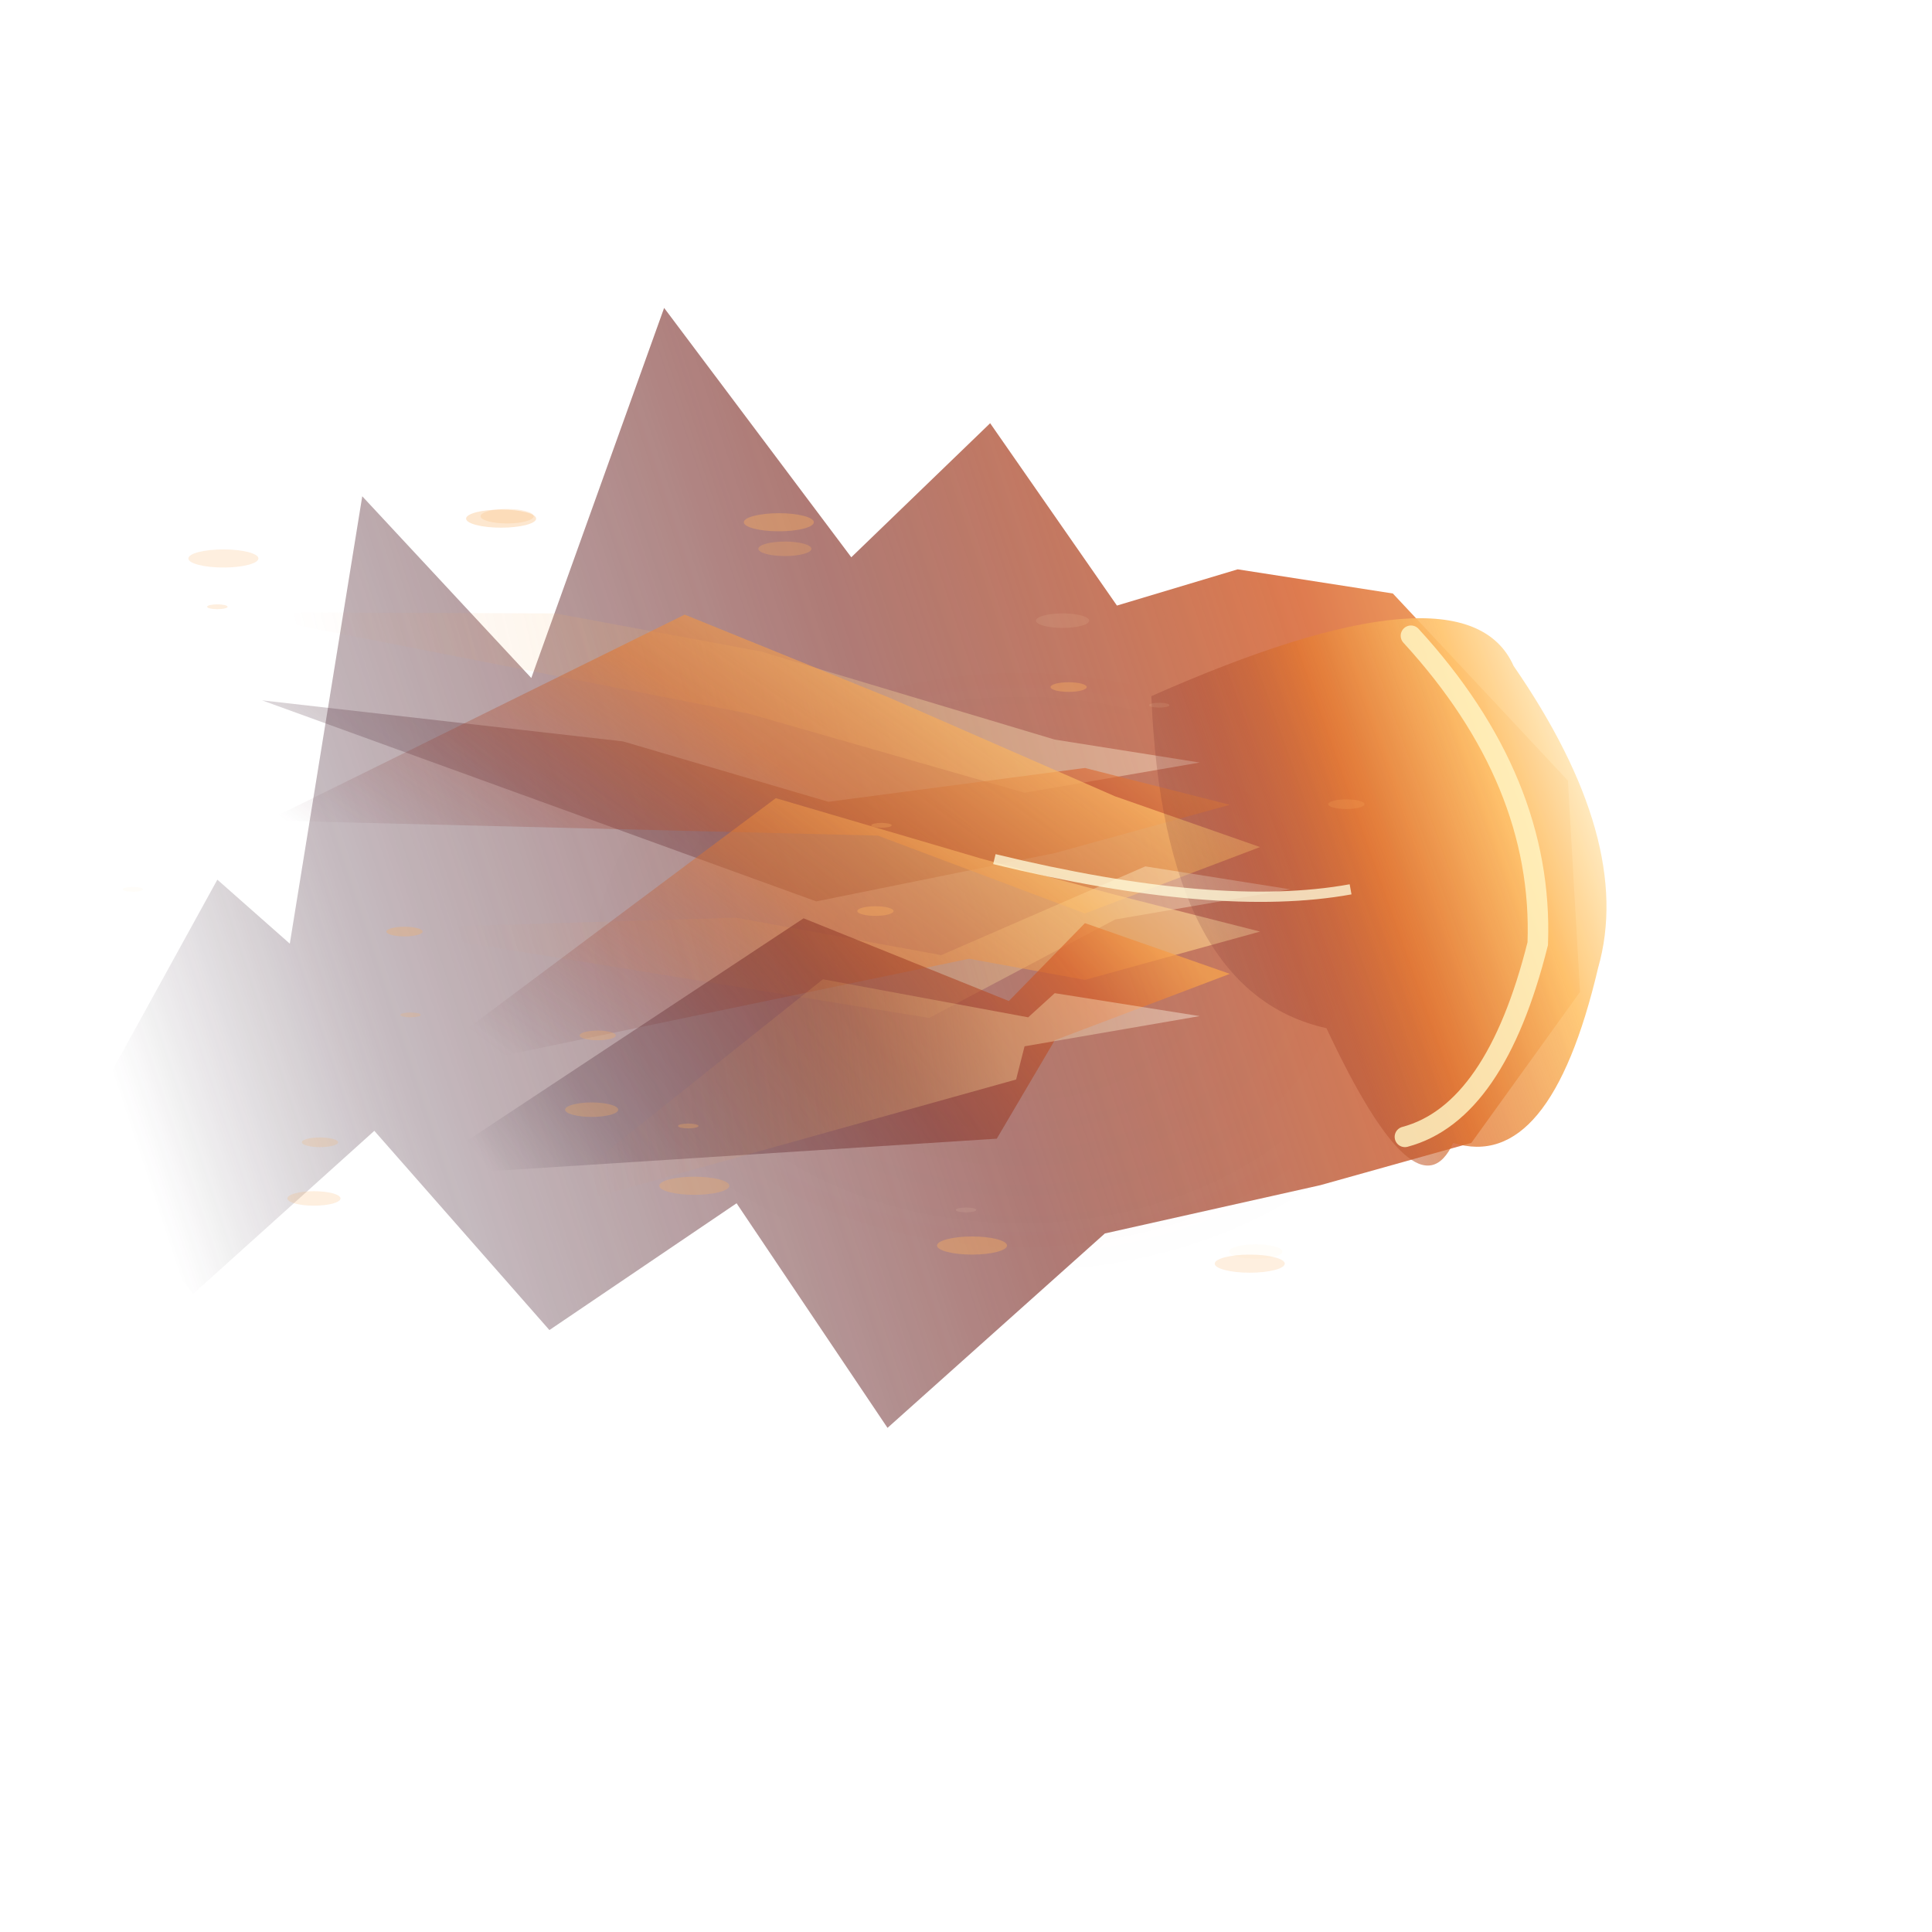
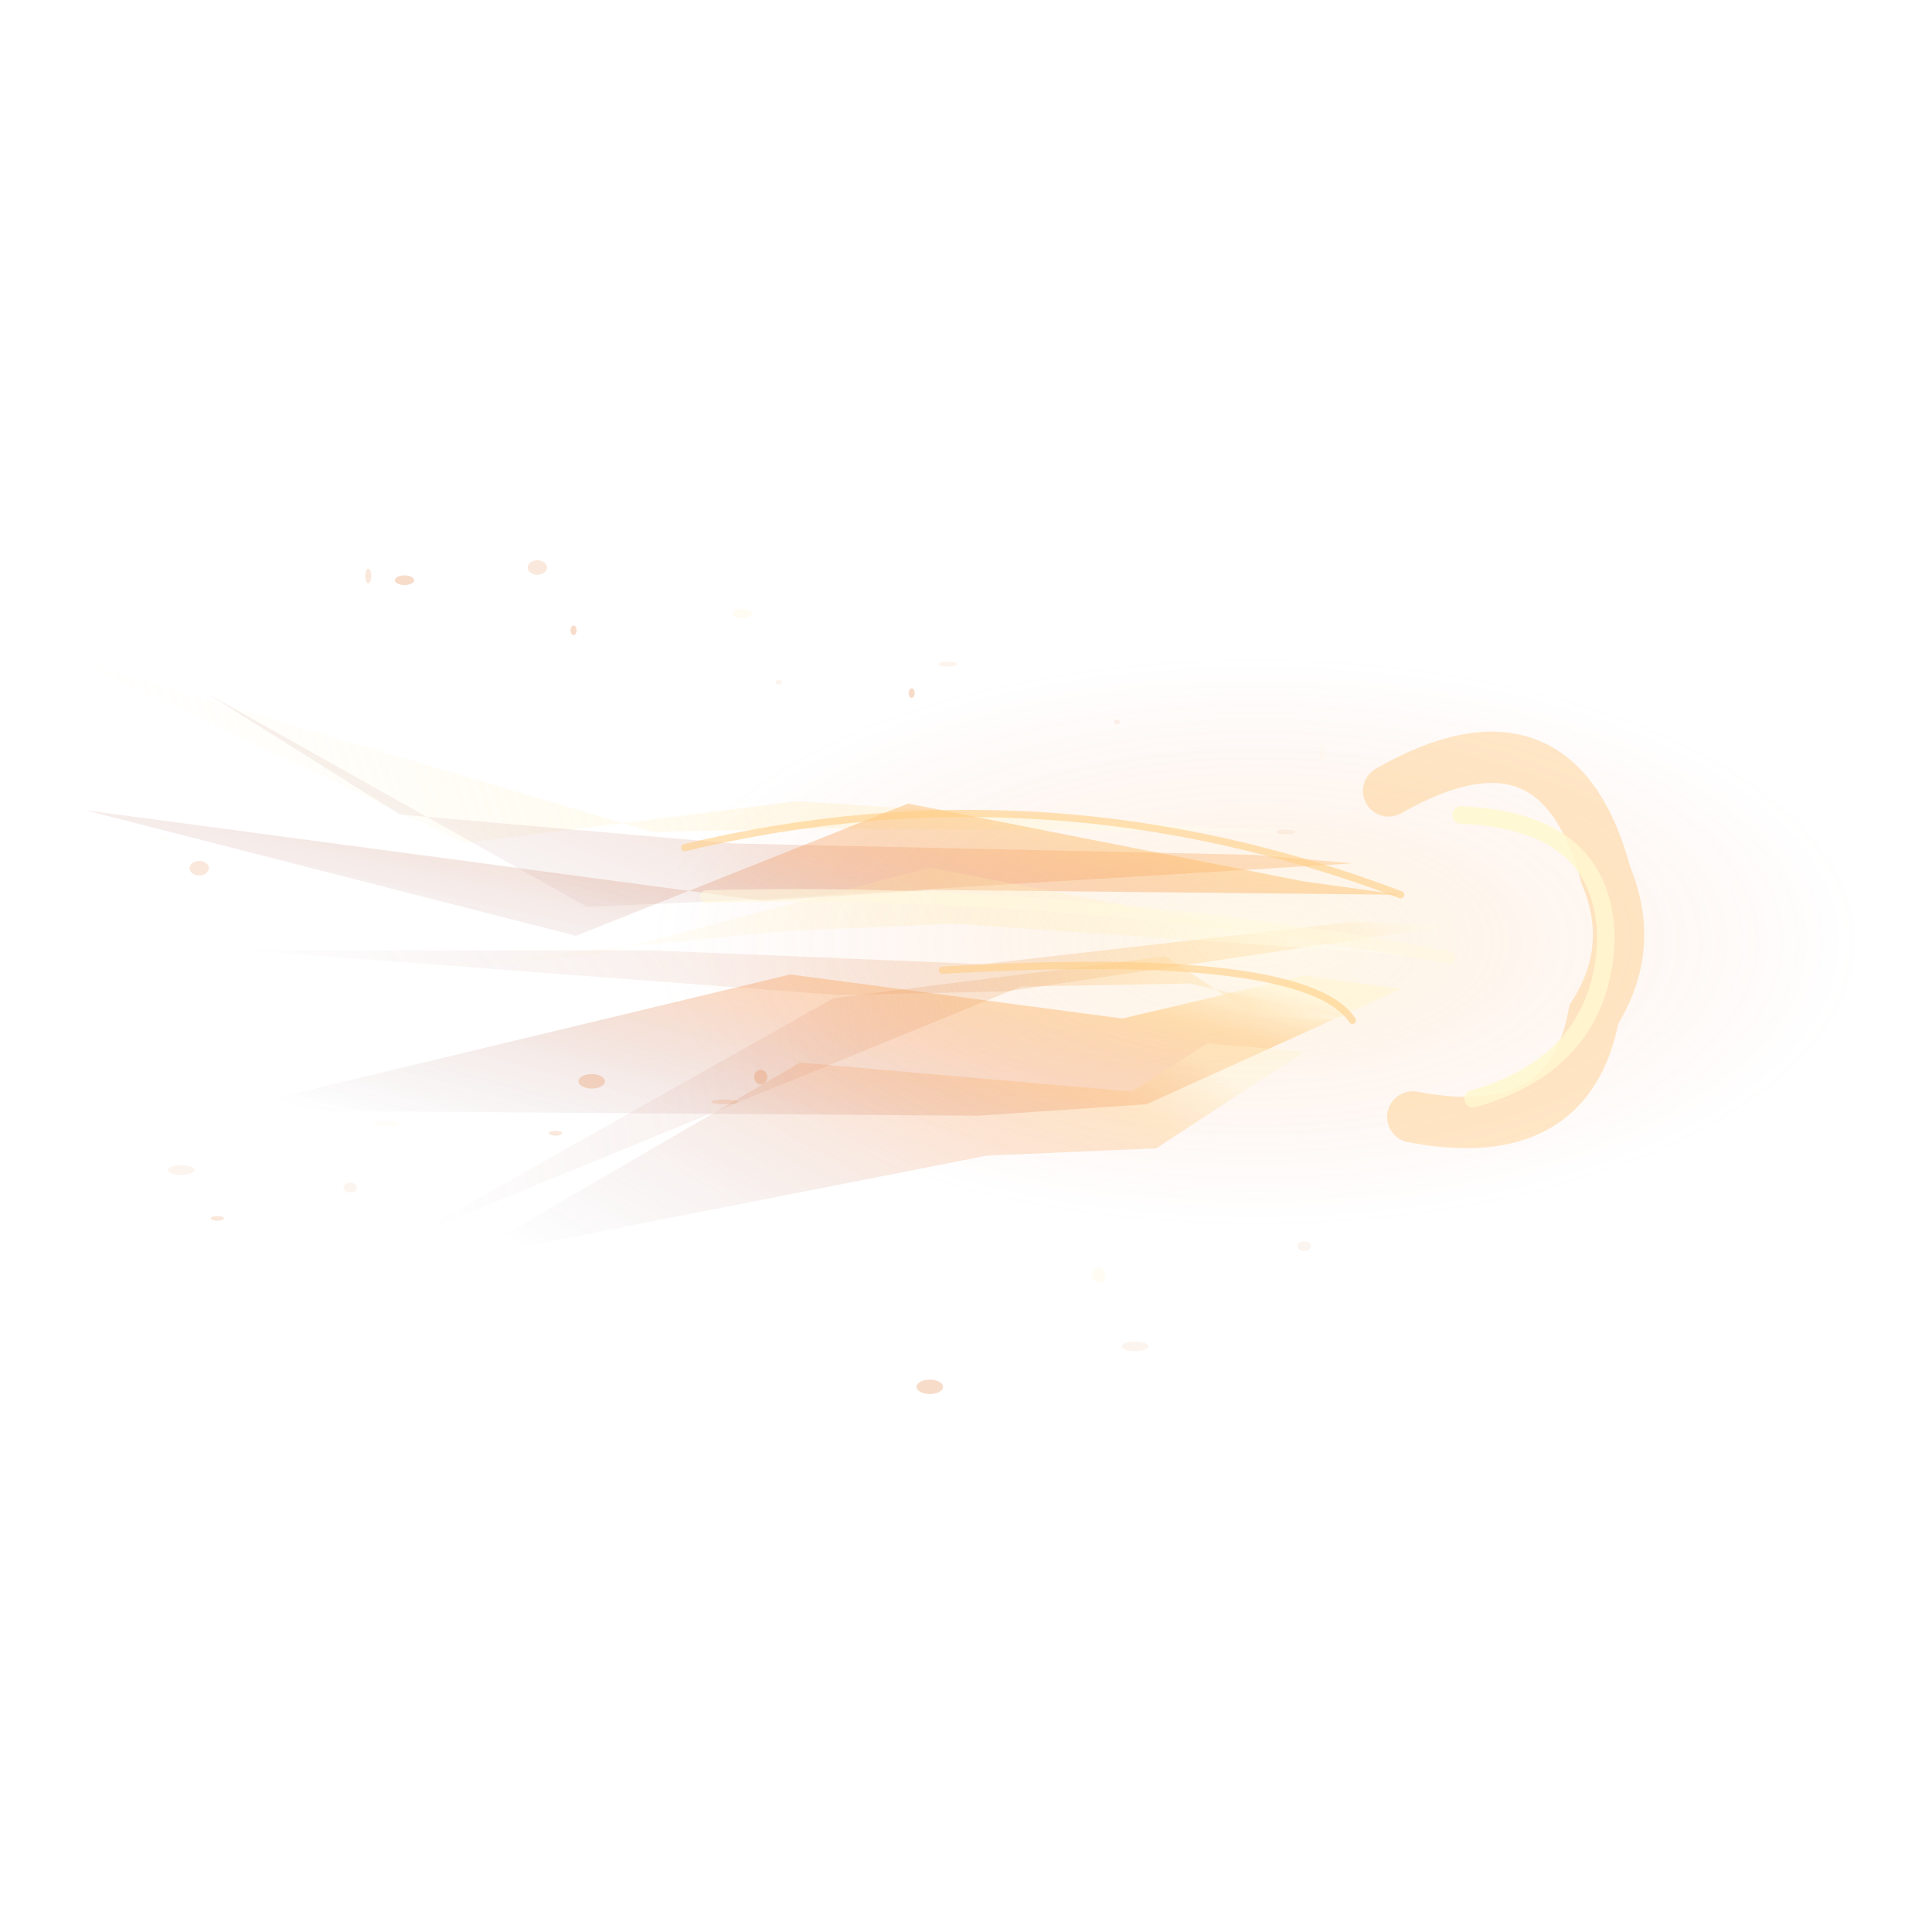
<svg xmlns="http://www.w3.org/2000/svg" width="320" height="320" viewBox="0 0 320 320">
  <defs>
-     <linearGradient id="blood" x1="0%" y1="60%" x2="100%" y2="35%">
-       <stop offset="0" stop-color="#24182b" stop-opacity="0" />
-       <stop offset=".18" stop-color="#462333" stop-opacity=".37" />
-       <stop offset=".55" stop-color="#823129" stop-opacity=".77" />
-       <stop offset=".85" stop-color="#d7602b" />
-       <stop offset="1" stop-color="#fba64b" />
+     <linearGradient id="a" x1="0%" y1="80%" x2="100%" y2="35%">
+       <stop offset="0" stop-color="#542735" stop-opacity="0" />
+       <stop offset=".29" stop-color="#a64b36" stop-opacity=".17" />
+       <stop offset=".60" stop-color="#f18742" stop-opacity=".48" />
+       <stop offset=".85" stop-color="#ffbf67" stop-opacity=".78" />
+       <stop offset="1" stop-color="#fff4ce" stop-opacity=".90" />
    </linearGradient>
-     <linearGradient id="saffron" x1="4%" y1="74%" x2="98%" y2="34%">
-       <stop offset="0" stop-color="#4e2135" stop-opacity="0" />
-       <stop offset=".27" stop-color="#a3422f" stop-opacity=".42" />
-       <stop offset=".52" stop-color="#e27831" stop-opacity=".83" />
-       <stop offset=".81" stop-color="#ffc36c" />
-       <stop offset="1" stop-color="#ffebc0" />
+     <linearGradient id="b" x1="0%" y1="50%" x2="100%" y2="45%">
+       <stop offset="0" stop-color="#802c38" stop-opacity="0" />
+       <stop offset=".41" stop-color="#d47346" stop-opacity=".22" />
+       <stop offset=".78" stop-color="#ffd18a" stop-opacity=".75" />
+       <stop offset="1" stop-color="#fff9e6" />
    </linearGradient>
-     <linearGradient id="white" x1="8%" y1="43%" x2="100%" y2="39%">
-       <stop offset="0" stop-color="#ec803e" stop-opacity="0" />
-       <stop offset=".38" stop-color="#fbbd62" stop-opacity=".35" />
-       <stop offset=".69" stop-color="#ffe6a7" stop-opacity=".87" />
-       <stop offset="1" stop-color="#fffdf2" />
+     <linearGradient id="c" x1="0%" y1="55%" x2="100%" y2="50%">
+       <stop offset="0" stop-color="#fff5c9" stop-opacity="0" />
+       <stop offset=".56" stop-color="#ffe6a2" stop-opacity=".47" />
+       <stop offset=".82" stop-color="#fffce2" stop-opacity=".86" />
+       <stop offset="1" stop-color="#ffffff" />
    </linearGradient>
-     <radialGradient id="dust">
-       <stop offset="0" stop-color="#ffe1a8" stop-opacity=".44" />
-       <stop offset=".21" stop-color="#f9a052" stop-opacity=".22" />
-       <stop offset=".72" stop-color="#9b514b" stop-opacity=".09" />
-       <stop offset="1" stop-color="#5e3144" stop-opacity="0" />
+     <radialGradient id="halo">
+       <stop offset="0" stop-color="#ffe8a2" stop-opacity=".38" />
+       <stop offset=".43" stop-color="#f9a354" stop-opacity=".17" />
+       <stop offset="1" stop-color="#f17051" stop-opacity="0" />
    </radialGradient>
  </defs>
-   <ellipse cx="169" cy="159" rx="74.0" ry="54" fill="url(#dust)" opacity=".16" />
-   <path d="M 12.0 189.3 L 36.0 145.7 L 48.0 156.3 L 60.0 82.2 L 88.0 112.3 L 110.0 51.0 L 141.0 92.3 L 164.0 70.1 L 185.0 100.3 L 205.0 94.3 L 230.7 98.3 L 259.7 129.3 L 261.7 164.3 L 243.7 189.3 L 218.7 196.3 L 183.0 204.3 L 147.0 236.5 L 122.0 199.3 L 91.0 220.3 L 62.0 187.3 L 32.0 214.3 Z" fill="url(#blood)" opacity=".83" />
-   <path d="M 38.2 101.4 L 92.0 101.6 L 126.0 107.9 L 174.7 122.5 L 198.7 126.3 L 169.7 131.3 L 124.0 118.2 L 38.2 101.4 Z" fill="url(#white)" opacity="0.4" />
-   <path d="M 43.4 116.0 L 103.2 122.8 L 137.2 132.8 L 179.7 127.2 L 203.7 133.3 L 174.7 141.3 L 135.2 149.3 L 43.4 116.0 Z" fill="url(#blood)" opacity="0.6" />
-   <path d="M 44.3 135.9 L 113.4 101.8 L 147.4 115.6 L 184.7 131.9 L 208.7 140.3 L 179.7 151.3 L 145.4 138.4 L 44.3 135.9 Z" fill="url(#saffron)" opacity="0.7" />
-   <path d="M 62.6 153.8 L 121.9 152.0 L 155.9 158.2 L 189.7 143.5 L 213.7 147.3 L 184.7 152.3 L 153.9 168.6 L 62.6 153.8 Z" fill="url(#white)" opacity="0.4" />
-   <path d="M 66.8 178.3 L 128.5 132.2 L 162.5 142.2 L 184.7 148.2 L 208.7 154.3 L 179.7 162.3 L 160.5 158.8 L 66.8 178.3 Z" fill="url(#saffron)" opacity="0.6" />
-   <path d="M 68.5 194.8 L 133.1 152.1 L 167.1 165.8 L 179.7 152.9 L 203.7 161.3 L 174.7 172.3 L 165.1 188.6 L 68.5 194.8 Z" fill="url(#blood)" opacity="0.7" />
-   <path d="M 87.0 201.5 L 136.3 162.2 L 170.3 168.5 L 174.7 164.5 L 198.7 168.3 L 169.7 173.3 L 168.3 178.8 L 87.0 201.5 Z" fill="url(#white)" opacity="0.4" />
-   <path d="M190.7 115.3 Q242.7 92.3 250.7 110.3 Q270.7 139.3 264.7 160.3 Q256.7 194.3 240.7 189.3 Q234.7 202.3 219.7 170.3 Q192.7 164.3 190.7 115.3 Z" fill="url(#saffron)" opacity=".92" />
-   <path d="M233.7 105.3 Q255.7 129.3 254.7 156.3 Q247.7 184.3 232.7 188.3" fill="none" stroke="#fff4c3" stroke-width="3.4" stroke-linecap="round" opacity=".83" />
-   <path d="M164.7 142.3 Q201.7 151.3 223.7 147.3" fill="none" stroke="#fffad8" stroke-width="1.7" opacity=".78" />
-   <ellipse cx="22.0" cy="147.3" rx="1.7" ry="0.4" fill="#ffefbd" opacity="0.1" />
-   <ellipse cx="53.0" cy="189.2" rx="3.0" ry="0.8" fill="#f9ae5f" opacity="0.2" />
-   <ellipse cx="84.0" cy="85.5" rx="4.4" ry="1.2" fill="#f9ae5f" opacity="0.2" />
-   <ellipse cx="115.0" cy="196.4" rx="5.8" ry="1.5" fill="#f9ae5f" opacity="0.3" />
-   <ellipse cx="146.0" cy="136.7" rx="1.7" ry="0.4" fill="#f9ae5f" opacity="0.3" />
-   <ellipse cx="177.0" cy="113.8" rx="3.0" ry="0.8" fill="#f9ae5f" opacity="0.4" />
-   <ellipse cx="208.0" cy="207.3" rx="4.4" ry="1.2" fill="#ffefbd" opacity="0.1" />
-   <ellipse cx="37.0" cy="92.5" rx="5.8" ry="1.5" fill="#f9ae5f" opacity="0.2" />
-   <ellipse cx="68.0" cy="168.1" rx="1.7" ry="0.4" fill="#f9ae5f" opacity="0.2" />
-   <ellipse cx="99.0" cy="171.5" rx="3.0" ry="0.8" fill="#f9ae5f" opacity="0.3" />
-   <ellipse cx="130.0" cy="90.9" rx="4.4" ry="1.2" fill="#f9ae5f" opacity="0.3" />
-   <ellipse cx="161.0" cy="206.3" rx="5.8" ry="1.5" fill="#f9ae5f" opacity="0.4" />
-   <ellipse cx="192.0" cy="116.8" rx="1.7" ry="0.4" fill="#ffefbd" opacity="0.1" />
-   <ellipse cx="223.0" cy="133.2" rx="3.0" ry="0.8" fill="#f9ae5f" opacity="0.2" />
-   <ellipse cx="52.0" cy="198.5" rx="4.4" ry="1.2" fill="#f9ae5f" opacity="0.2" />
-   <ellipse cx="83.0" cy="85.9" rx="5.8" ry="1.5" fill="#f9ae5f" opacity="0.3" />
-   <ellipse cx="114.0" cy="186.5" rx="1.7" ry="0.4" fill="#f9ae5f" opacity="0.3" />
-   <ellipse cx="145.0" cy="150.9" rx="3.0" ry="0.8" fill="#f9ae5f" opacity="0.4" />
-   <ellipse cx="176.0" cy="102.8" rx="4.4" ry="1.2" fill="#ffefbd" opacity="0.1" />
-   <ellipse cx="207.0" cy="209.3" rx="5.8" ry="1.5" fill="#f9ae5f" opacity="0.2" />
-   <ellipse cx="36.0" cy="100.5" rx="1.7" ry="0.4" fill="#f9ae5f" opacity="0.2" />
-   <ellipse cx="67.0" cy="154.3" rx="3.0" ry="0.8" fill="#f9ae5f" opacity="0.3" />
-   <ellipse cx="98.0" cy="183.8" rx="4.4" ry="1.2" fill="#f9ae5f" opacity="0.3" />
-   <ellipse cx="129.0" cy="86.5" rx="5.8" ry="1.5" fill="#f9ae5f" opacity="0.4" />
-   <ellipse cx="160.0" cy="200.4" rx="1.7" ry="0.4" fill="#ffefbd" opacity="0.1" />
+   <ellipse cx="208.0" cy="156.0" rx="100" ry="47" fill="url(#halo)" opacity=".58" />
+   <path d="M 13.0 109.6 L 77.1 139.6 L 132.1 132.7 L 200.0 137.1 L 216.0 137.8 L 136.1 137.2 L 108.1 137.8 L 13.0 109.6 Z" fill="url(#c)" opacity="0.5" />
+   <path d="M 34.2 114.8 L 66.2 134.9 L 121.2 139.7 L 208.0 141.6 L 224.0 143.0 L 125.2 149.0 L 97.2 150.2 L 34.2 114.8 Z" fill="url(#a)" opacity="0.5" />
+   <path d="M 14.1 134.2 L 95.4 155.0 L 150.4 133.1 L 216.0 146.0 L 232.0 148.2 L 154.4 147.4 L 126.4 149.2 L 14.1 134.2 Z" fill="url(#a)" opacity="0.6" />
+   <path d="M113.4 140.4 Q173.4 126.0 232.0 148.2" fill="none" stroke="#ffcf85" stroke-width="1.2" opacity=".60" stroke-linecap="round" />
+   <path d="M 40.6 157.4 L 107.7 157.4 L 162.7 159.7 L 224.0 152.7 L 240.0 153.4 L 166.7 164.2 L 138.7 164.8 L 40.6 157.4 Z" fill="url(#b)" opacity="0.5" />
+   <path d="M 55.8 161.5 L 99.0 158.1 L 154.0 143.7 L 224.0 157.2 L 240.0 158.6 L 158.0 153.0 L 130.0 154.2 L 55.8 161.5 Z" fill="url(#c)" opacity="0.5" />
+   <path d="M117.0 148.5 Q177.0 146.9 240.0 158.6" fill="none" stroke="#fff9de" stroke-width="2.1" opacity=".60" stroke-linecap="round" />
+   <path d="M 37.2 183.9 L 130.9 161.4 L 185.9 168.7 L 216.0 161.6 L 232.0 163.8 L 189.9 182.9 L 161.9 184.8 L 37.2 183.9 Z" fill="url(#a)" opacity="0.6" />
+   <path d="M 68.0 204.8 L 138.1 165.3 L 193.1 158.4 L 208.0 168.3 L 224.0 169.0 L 197.1 162.9 L 169.1 163.4 L 68.0 204.8 Z" fill="url(#b)" opacity="0.5" />
+   <path d="M156.1 160.7 Q216.1 157.2 224.0 169.0" fill="none" stroke="#ffcf85" stroke-width="1.2" opacity=".60" stroke-linecap="round" />
+   <path d="M 76.9 208.4 L 132.5 176.0 L 187.5 180.8 L 200.0 172.8 L 216.0 174.2 L 191.5 190.2 L 163.5 191.4 L 76.9 208.4 Z" fill="url(#a)" opacity="0.4" />
+   <path d="M230.0 131.0 Q258.0 115.0 266.0 145.0 Q271.0 157.0 264.0 168.0 Q260.0 190.0 234.0 185.0" fill="none" stroke="#ffc474" stroke-width="8.5" stroke-linecap="round" opacity=".39" />
+   <path d="M242.0 135.0 Q266.0 136.0 266.0 156.0 Q265.0 176.0 244.0 182.0" fill="none" stroke="#fff8cf" stroke-width="2.9" stroke-linecap="round" opacity=".83" />
+   <ellipse cx="27.0" cy="139.0" rx="0.5" ry="0.4" fill="#fff7d6" opacity="0.1" />
+   <ellipse cx="58.0" cy="196.7" rx="1.1" ry="0.8" fill="#e58b4e" opacity="0.1" />
+   <ellipse cx="89.0" cy="94.0" rx="1.6" ry="1.2" fill="#e58b4e" opacity="0.2" />
+   <ellipse cx="120.0" cy="182.5" rx="2.2" ry="0.4" fill="#e58b4e" opacity="0.2" />
+   <ellipse cx="151.0" cy="114.8" rx="0.5" ry="0.8" fill="#e58b4e" opacity="0.3" />
+   <ellipse cx="182.0" cy="211.2" rx="1.1" ry="1.2" fill="#fff7d6" opacity="0.3" />
+   <ellipse cx="213.0" cy="137.8" rx="1.6" ry="0.4" fill="#e58b4e" opacity="0.1" />
+   <ellipse cx="30.0" cy="193.8" rx="2.2" ry="0.8" fill="#e58b4e" opacity="0.1" />
+   <ellipse cx="61.0" cy="95.4" rx="0.5" ry="1.2" fill="#e58b4e" opacity="0.2" />
+   <ellipse cx="92.0" cy="187.7" rx="1.1" ry="0.4" fill="#e58b4e" opacity="0.2" />
+   <ellipse cx="123.0" cy="101.6" rx="1.6" ry="0.8" fill="#fff7d6" opacity="0.3" />
+   <ellipse cx="154.0" cy="229.7" rx="2.2" ry="1.2" fill="#e58b4e" opacity="0.3" />
+   <ellipse cx="185.0" cy="119.6" rx="0.5" ry="0.4" fill="#e58b4e" opacity="0.1" />
+   <ellipse cx="216.0" cy="206.4" rx="1.1" ry="0.8" fill="#e58b4e" opacity="0.1" />
+   <ellipse cx="33.0" cy="143.8" rx="1.6" ry="1.2" fill="#e58b4e" opacity="0.2" />
+   <ellipse cx="64.0" cy="186.1" rx="2.2" ry="0.4" fill="#fff7d6" opacity="0.2" />
+   <ellipse cx="95.0" cy="104.4" rx="0.5" ry="0.8" fill="#e58b4e" opacity="0.3" />
+   <ellipse cx="126.0" cy="178.4" rx="1.1" ry="1.2" fill="#e58b4e" opacity="0.3" />
+   <ellipse cx="157.0" cy="110.0" rx="1.6" ry="0.4" fill="#e58b4e" opacity="0.1" />
+   <ellipse cx="188.0" cy="223.0" rx="2.2" ry="0.8" fill="#e58b4e" opacity="0.1" />
+   <ellipse cx="219.0" cy="124.7" rx="0.5" ry="1.2" fill="#fff7d6" opacity="0.2" />
+   <ellipse cx="36.0" cy="201.8" rx="1.1" ry="0.4" fill="#e58b4e" opacity="0.2" />
+   <ellipse cx="67.0" cy="96.1" rx="1.6" ry="0.8" fill="#e58b4e" opacity="0.3" />
+   <ellipse cx="98.0" cy="179.1" rx="2.2" ry="1.2" fill="#e58b4e" opacity="0.3" />
+   <ellipse cx="129.0" cy="113.0" rx="0.5" ry="0.4" fill="#e58b4e" opacity="0.1" />
</svg>
